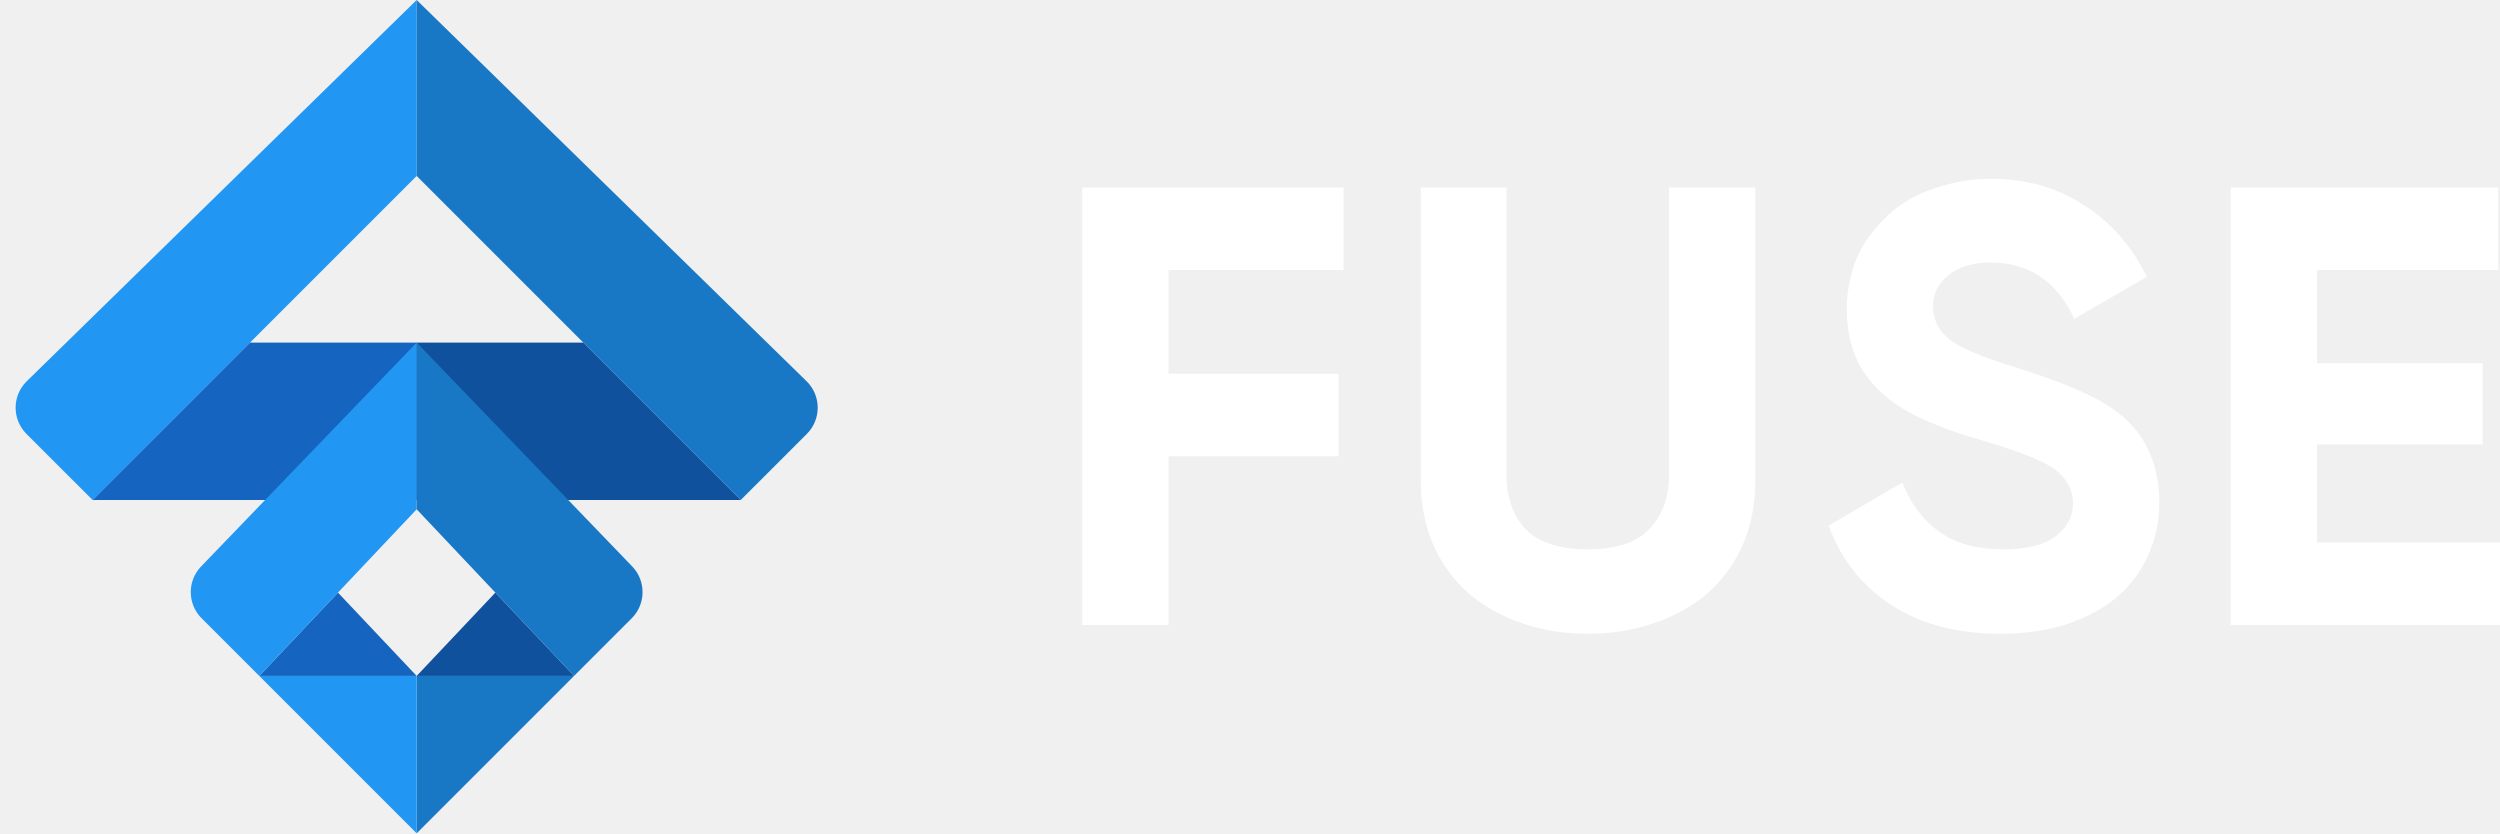
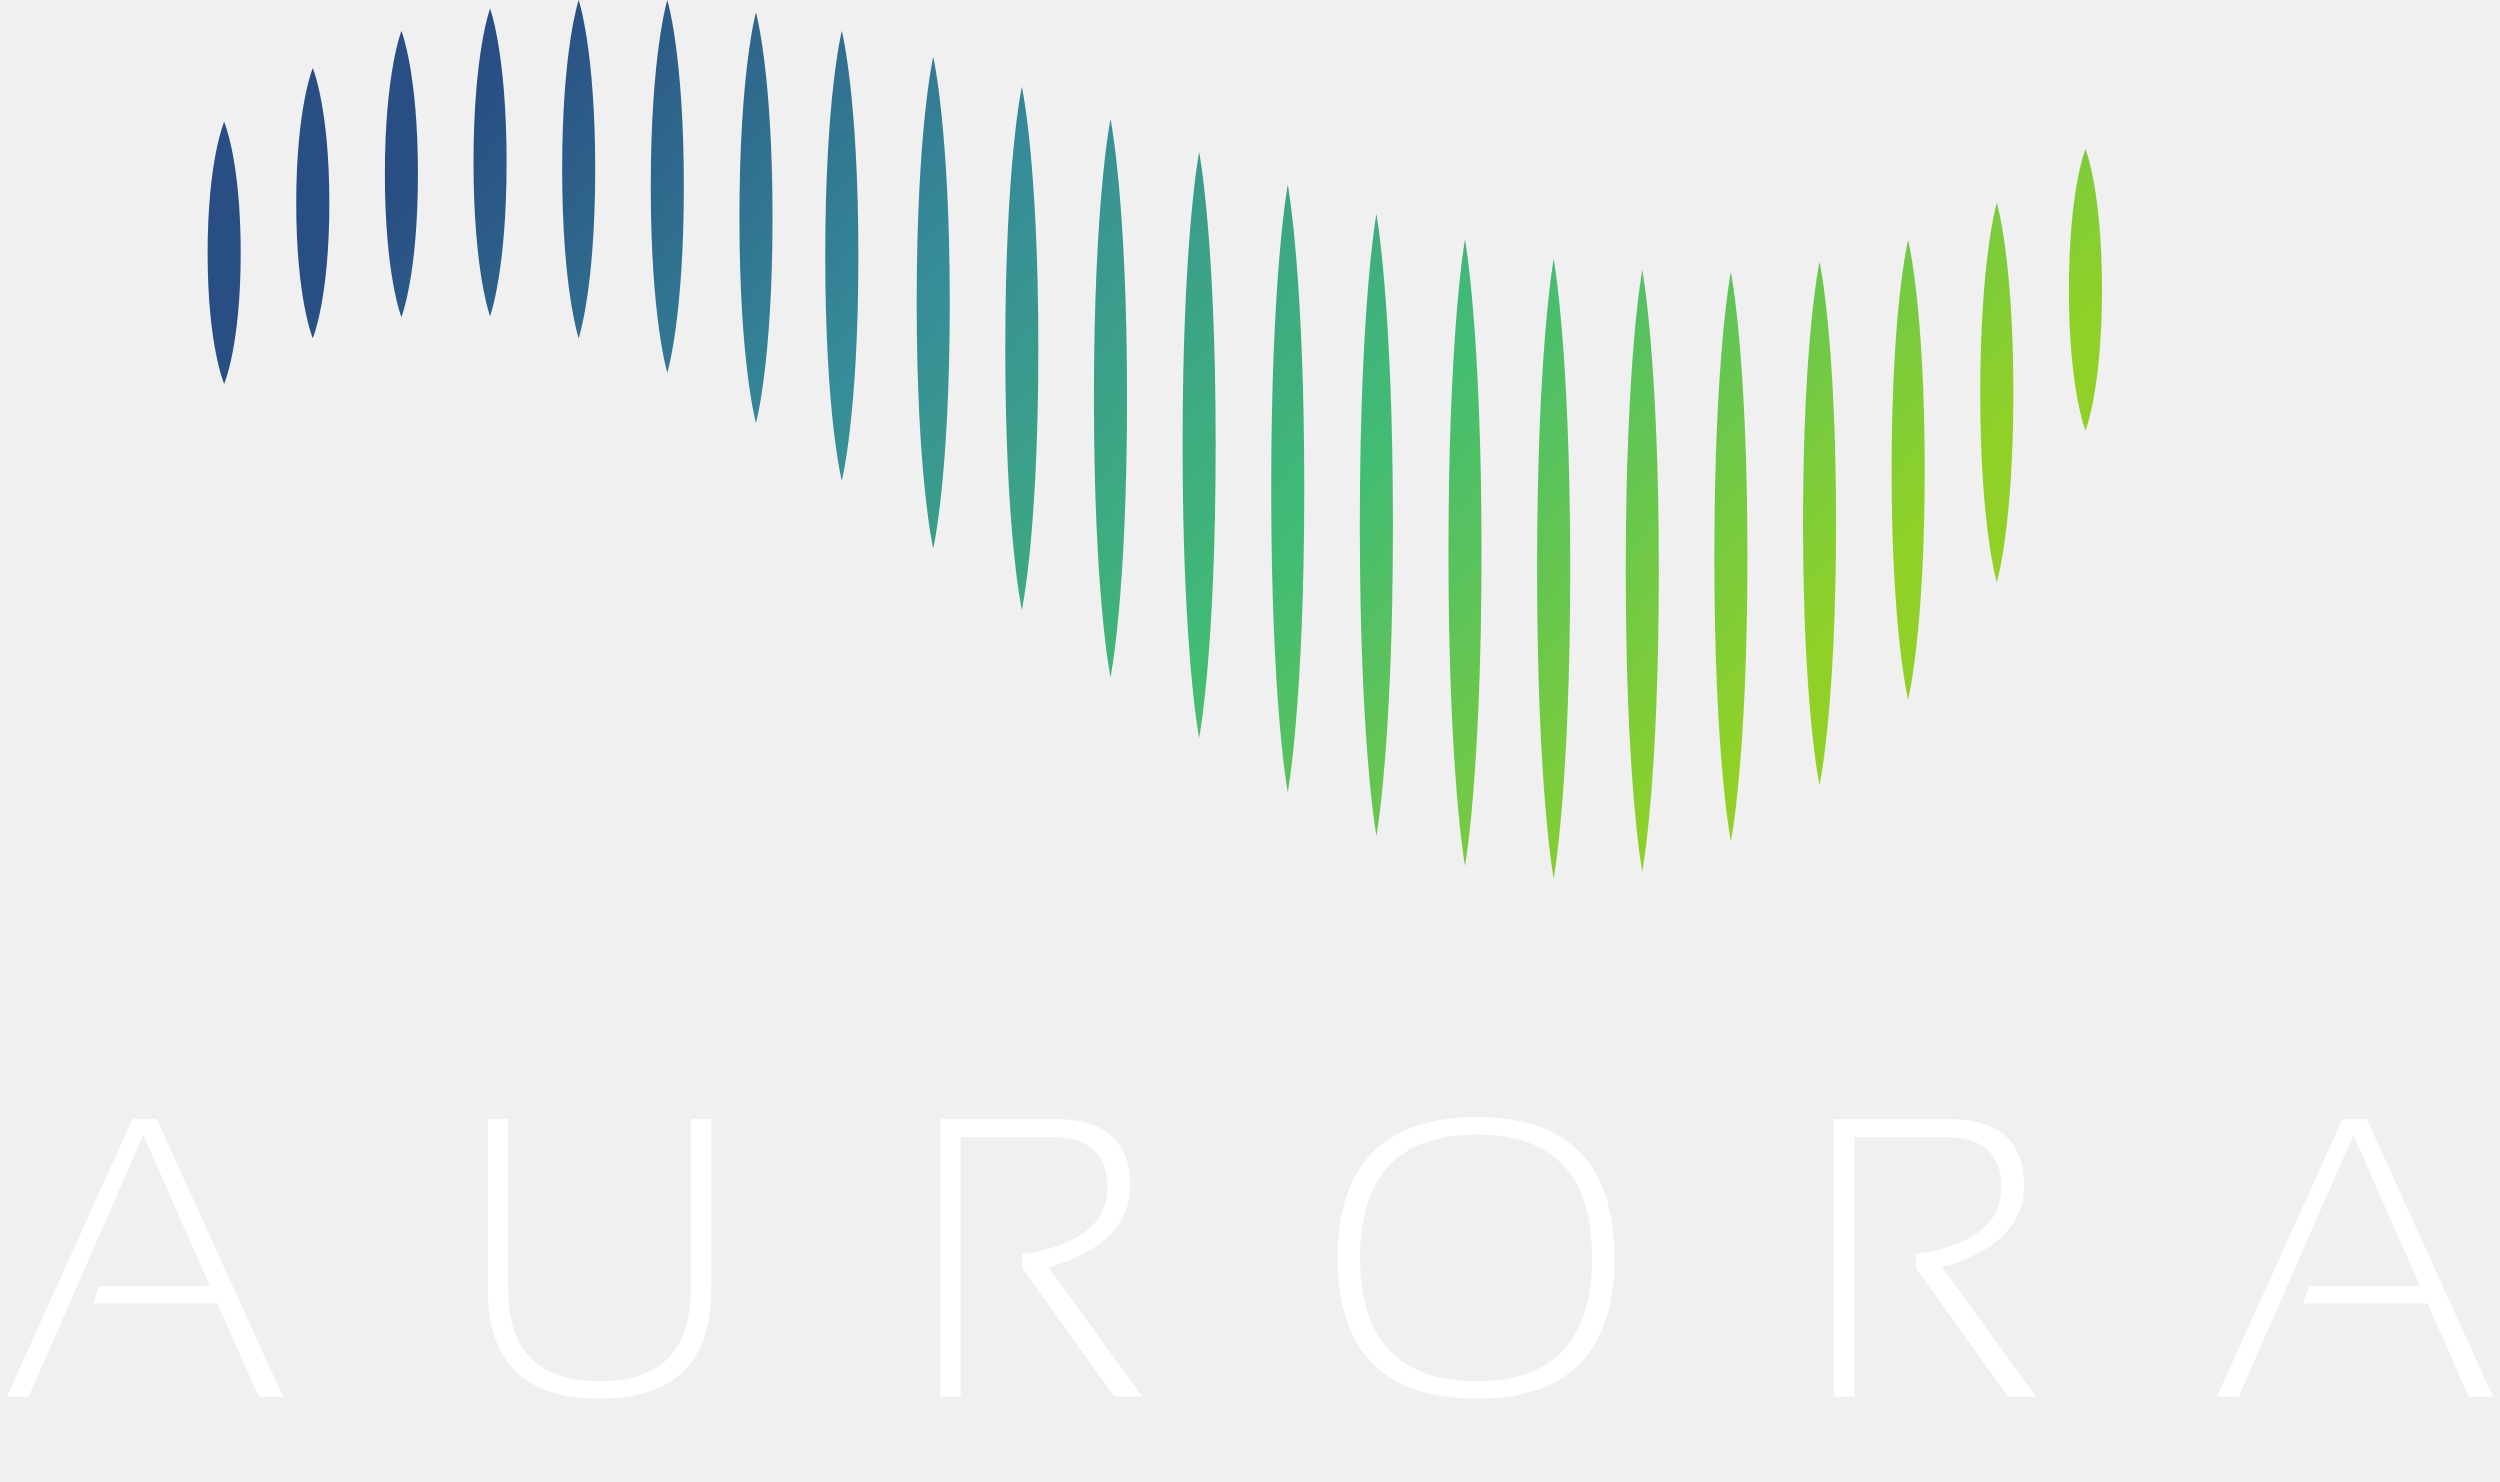
- <svg xmlns="http://www.w3.org/2000/svg" width="96" height="32" viewBox="0 0 96 32" fill="none">
-   <g clip-path="url(#clip0)">
-     <path d="M51.592 10.368H44.872V14.352H51.4V17.52H44.872V24H41.56V7.2H51.592V10.368ZM60.969 24.336C60.073 24.336 59.225 24.2 58.425 23.928C57.641 23.656 56.961 23.272 56.385 22.776C55.809 22.264 55.361 21.648 55.041 20.928C54.721 20.192 54.561 19.384 54.561 18.504V7.2H57.849V18.24C57.849 19.104 58.097 19.8 58.593 20.328C59.105 20.84 59.897 21.096 60.969 21.096C62.041 21.096 62.825 20.84 63.321 20.328C63.833 19.8 64.089 19.104 64.089 18.24V7.2H67.401V18.504C67.401 19.384 67.241 20.192 66.921 20.928C66.601 21.648 66.153 22.264 65.577 22.776C65.001 23.272 64.313 23.656 63.513 23.928C62.729 24.2 61.881 24.336 60.969 24.336ZM76.821 24.336C75.157 24.336 73.757 23.968 72.621 23.232C71.485 22.48 70.685 21.464 70.221 20.184L73.053 18.528C73.357 19.328 73.829 19.96 74.469 20.424C75.109 20.872 75.925 21.096 76.917 21.096C77.829 21.096 78.501 20.928 78.933 20.592C79.381 20.256 79.605 19.832 79.605 19.32C79.605 18.872 79.413 18.472 79.029 18.12C78.645 17.768 77.629 17.352 75.981 16.872C74.829 16.536 73.901 16.168 73.197 15.768C72.493 15.368 71.933 14.848 71.517 14.208C71.117 13.568 70.917 12.784 70.917 11.856C70.917 11.296 71.013 10.728 71.205 10.152C71.413 9.56 71.781 8.992 72.309 8.448C72.837 7.904 73.477 7.504 74.229 7.248C74.981 6.992 75.717 6.864 76.437 6.864C77.797 6.864 78.989 7.2 80.013 7.872C81.053 8.528 81.861 9.448 82.437 10.632L79.653 12.24C78.981 10.8 77.909 10.08 76.437 10.08C75.765 10.08 75.229 10.24 74.829 10.56C74.429 10.88 74.229 11.28 74.229 11.76C74.229 12.272 74.437 12.696 74.853 13.032C75.285 13.368 76.141 13.728 77.421 14.112C78.989 14.608 80.125 15.072 80.829 15.504C81.549 15.936 82.077 16.472 82.413 17.112C82.749 17.752 82.917 18.472 82.917 19.272C82.917 20.04 82.765 20.744 82.461 21.384C82.173 22.008 81.757 22.544 81.213 22.992C80.669 23.424 80.021 23.76 79.269 24C78.517 24.224 77.701 24.336 76.821 24.336ZM88.972 20.832H96.052V24H85.66V7.2H95.932V10.368H88.972V13.944H95.332V17.064H88.972V20.832Z" fill="white" />
-     <path d="M16 6.756V0L1.028 14.639C0.462 15.192 0.457 16.102 1.017 16.662L3.556 19.2" fill="#2196F3" />
-     <path d="M16 6.756V0L30.972 14.639C31.538 15.192 31.543 16.102 30.983 16.662L28.444 19.2" fill="#1878C6" />
-     <path d="M3.556 19.2L9.6 13.156H16V19.2" fill="#1565C0" />
-     <path d="M28.444 19.2L22.4 13.156H16V19.2" fill="#10519D" />
-     <path d="M16 25.956H9.956L12.978 22.756L16 25.956Z" fill="#1565C0" />
-     <path d="M16 32L22.044 25.956L16 25.956V32Z" fill="#1878C6" />
-     <path d="M16 32L9.956 25.956H16V32Z" fill="#2196F3" />
-     <path d="M16 25.956H22.044L19.022 22.756L16 25.956Z" fill="#10519D" />
-     <path d="M7.724 21.75C7.186 22.308 7.194 23.194 7.742 23.742L9.956 25.956L16 19.556V13.156" fill="#2196F3" />
-     <path d="M24.276 21.75C24.814 22.308 24.806 23.194 24.258 23.742L22.044 25.956L16 19.556V13.156" fill="#1878C6" />
-   </g>
+ <svg xmlns="http://www.w3.org/2000/svg" width="3143" height="1863" viewBox="0 0 3143 1863" fill="none">
+   <path d="M35.889 1756H8.545L166.504 1406.88H197.021L355.713 1756H325.195L273.438 1638.81H116.943L124.512 1616.84H263.916L180.176 1426.9L35.889 1756ZM613.32 1621.23V1406.88H638.955V1621.23C638.955 1698.06 677.204 1736.47 753.701 1736.47C830.199 1736.47 868.447 1698.06 868.447 1621.23V1406.88H894.082V1621.23C894.082 1712.71 847.288 1758.44 753.701 1758.44C660.114 1758.44 613.32 1712.71 613.32 1621.23ZM1182.21 1756V1406.88H1326.25C1389.4 1406.88 1420.98 1434.79 1420.98 1490.62C1420.98 1538.96 1386.72 1573.22 1318.19 1593.4L1436.11 1756H1400.96L1284.99 1594.13V1576.8C1356.6 1566.22 1392.41 1538.15 1392.41 1492.57C1392.41 1450.58 1368.97 1429.58 1322.1 1429.58H1207.84V1756H1182.21ZM1709.83 1580.46C1709.83 1684.47 1758.91 1736.47 1857.05 1736.47C1953.4 1736.47 2001.58 1684.47 2001.58 1580.46C2001.58 1477.76 1953.4 1426.41 1857.05 1426.41C1758.91 1426.41 1709.83 1477.76 1709.83 1580.46ZM1681.76 1581.93C1681.76 1463.6 1740.19 1404.44 1857.05 1404.44C1972.12 1404.44 2029.66 1463.6 2029.66 1581.93C2029.66 1699.6 1972.12 1758.44 1857.05 1758.44C1740.19 1758.44 1681.76 1699.6 1681.76 1581.93ZM2305.82 1756V1406.88H2449.86C2513.01 1406.88 2544.59 1434.79 2544.59 1490.62C2544.59 1538.96 2510.33 1573.22 2441.81 1593.4L2559.73 1756H2524.57L2408.6 1594.13V1576.8C2480.22 1566.22 2516.03 1538.15 2516.03 1492.57C2516.03 1450.58 2492.59 1429.58 2445.71 1429.58H2331.46V1756H2305.82ZM2814.4 1756H2787.06L2945.02 1406.88H2975.54L3134.23 1756H3103.71L3051.95 1638.81H2895.46L2903.03 1616.84H3042.43L2958.69 1426.9L2814.4 1756Z" fill="white" />
+   <path d="M281.813 153.133C281.813 153.133 261.08 201 261 317.987C261 434.8 281.813 482.613 281.813 482.613C281.813 482.613 302.613 434.8 302.613 317.987C302.613 201 281.813 153.133 281.813 153.133Z" fill="url(#paint0_linear_204_2)" />
+   <path d="M393.24 85.6C393.24 85.6 372.427 134.987 372.427 255.507C372.427 376.013 393.24 425.293 393.24 425.293C393.24 425.293 414.053 376.013 414.053 255.507C414.053 134.987 393.24 85.6 393.24 85.6Z" fill="url(#paint1_linear_204_2)" />
+   <path d="M504.68 38.854C504.68 38.854 483.867 91.12 483.867 218.787C483.867 346.494 504.64 398.72 504.64 398.72C504.64 398.72 525.414 346.494 525.414 218.787C525.507 91.12 504.68 38.854 504.68 38.854Z" fill="url(#paint2_linear_204_2)" />
+   <path d="M616.133 10.667C616.133 10.667 595.307 66.76 595.307 204.147C595.307 341.414 616.08 397.547 616.08 397.547C616.08 397.547 636.893 341.414 636.893 204.147C636.893 66.76 616.133 10.667 616.133 10.667Z" fill="url(#paint3_linear_204_2)" />
+   <path d="M727.507 0C727.507 0 706.747 61.64 706.747 212.68C706.747 363.653 727.507 425.293 727.507 425.293C727.507 425.293 748.294 363.653 748.294 212.68C748.334 61.64 727.507 0 727.507 0Z" fill="url(#paint4_linear_204_2)" />
+   <path d="M838.947 0C838.947 0 818.173 67.947 818.133 234.387C818.133 400.747 838.947 468.694 838.947 468.694C838.947 468.694 859.733 400.747 859.733 234.387C859.76 67.947 838.947 0 838.947 0Z" fill="url(#paint5_linear_204_2)" />
+   <path d="M950.386 15.56C950.386 15.56 929.613 90.4 929.613 273.667C929.613 456.92 950.386 531.813 950.386 531.813C950.386 531.813 971.213 456.92 971.213 273.667C971.253 90.4 950.386 15.56 950.386 15.56Z" fill="url(#paint6_linear_204_2)" />
+   <path d="M1058.33 38.854C1058.33 38.854 1037.51 120.854 1037.51 321.68C1037.51 522.4 1058.29 604.427 1058.29 604.427C1058.29 604.427 1079.15 522.4 1079.15 321.68C1079.15 120.854 1058.33 38.854 1058.33 38.854Z" fill="url(#paint7_linear_204_2)" />
+   <path d="M1173.27 71.52C1173.27 71.52 1152.49 161.267 1152.45 380.6C1152.45 599.987 1173.27 689.587 1173.27 689.587C1173.27 689.587 1194.04 599.987 1194.04 380.6C1194.04 161.267 1173.27 71.52 1173.27 71.52Z" fill="url(#paint8_linear_204_2)" />
+   <path d="M1284.69 108.894C1284.69 108.894 1263.84 204.36 1263.84 437.92C1263.84 671.467 1284.69 766.934 1284.69 766.934C1284.69 766.934 1305.39 671.467 1305.39 437.92C1305.47 204.36 1284.69 108.894 1284.69 108.894Z" fill="url(#paint9_linear_204_2)" />
+   <path d="M1396.13 149.454C1396.13 149.454 1375.28 251.294 1375.28 500.574C1375.28 749.774 1396.13 851.654 1396.13 851.654C1396.13 851.654 1416.91 749.774 1416.91 500.574C1416.91 251.294 1396.13 149.454 1396.13 149.454Z" fill="url(#paint10_linear_204_2)" />
+   <path d="M1507.56 191.12C1507.56 191.12 1486.75 298.054 1486.75 559.574C1486.75 821 1507.56 927.894 1507.56 927.894C1507.56 927.894 1528.33 821 1528.33 559.574C1528.39 298.054 1507.56 191.12 1507.56 191.12Z" fill="url(#paint11_linear_204_2)" />
+   <path d="M1619.01 232.2C1619.01 232.2 1598.15 343.054 1598.15 614.187C1598.15 885.334 1618.96 996.107 1618.96 996.107C1618.96 996.107 1639.72 885.334 1639.72 614.187C1639.76 343.054 1619.01 232.2 1619.01 232.2Z" fill="url(#paint12_linear_204_2)" />
+   <path d="M1730.4 269.04C1730.4 269.04 1709.64 382.494 1709.57 660.027C1709.57 937.574 1730.4 1051.07 1730.4 1051.07C1730.4 1051.07 1751.2 937.574 1751.2 660.027C1751.2 382.494 1730.4 269.04 1730.4 269.04Z" fill="url(#paint13_linear_204_2)" />
+   <path d="M1841.8 300.867C1841.8 300.867 1821.01 415.134 1821.01 694.774C1821.01 974.334 1841.8 1088.61 1841.8 1088.61C1841.8 1088.61 1862.55 974.334 1862.55 694.774C1862.64 415.134 1841.8 300.867 1841.8 300.867Z" fill="url(#paint14_linear_204_2)" />
+   <path d="M1953.31 325.467C1953.31 325.467 1932.45 438.587 1932.41 715.12C1932.41 991.867 1953.27 1104.89 1953.27 1104.89C1953.27 1104.89 1974.09 991.867 1974.09 715.12C1974.09 438.587 1953.31 325.467 1953.31 325.467Z" fill="url(#paint15_linear_204_2)" />
+   <path d="M2064.65 339.427C2064.65 339.427 2043.89 449.187 2043.89 717.72C2043.89 986.187 2064.65 1095.97 2064.65 1095.97C2064.65 1095.97 2085.48 986.187 2085.48 717.72C2085.52 449.187 2064.65 339.427 2064.65 339.427Z" fill="url(#paint16_linear_204_2)" />
+   <path d="M2176.09 341.787C2176.09 341.787 2155.33 445.654 2155.28 699.814C2155.28 953.92 2176.09 1057.76 2176.09 1057.76C2176.09 1057.76 2196.87 953.92 2196.87 699.814C2196.87 445.654 2176.09 341.787 2176.09 341.787Z" fill="url(#paint17_linear_204_2)" />
+   <path d="M2287.57 329.08C2287.57 329.08 2266.77 424.547 2266.77 658.013C2266.77 891.48 2287.53 986.854 2287.53 986.854C2287.53 986.854 2308.29 891.48 2308.29 658.013C2308.29 424.547 2287.57 329.08 2287.57 329.08Z" fill="url(#paint18_linear_204_2)" />
+   <path d="M2398.92 301.747C2398.92 301.747 2378.2 385.6 2378.12 590.654C2378.12 795.774 2398.92 879.614 2398.92 879.614C2398.92 879.614 2419.75 795.774 2419.75 590.654C2419.75 385.6 2398.92 301.747 2398.92 301.747Z" fill="url(#paint19_linear_204_2)" />
+   <path d="M2510.45 254.947C2510.45 254.947 2489.64 324.2 2489.55 493.507C2489.55 662.894 2510.4 732.054 2510.4 732.054C2510.4 732.054 2531.21 662.894 2531.21 493.507C2531.21 324.2 2510.45 254.947 2510.45 254.947Z" fill="url(#paint20_linear_204_2)" />
+   <path d="M2621.84 187.374C2621.84 187.374 2601.08 238.72 2601.01 364.32C2601.01 489.974 2621.84 541.28 2621.84 541.28C2621.84 541.28 2642.61 489.974 2642.61 364.32C2642.65 238.72 2621.84 187.374 2621.84 187.374Z" fill="url(#paint21_linear_204_2)" />
  <defs>
-     <clipPath id="clip0">
-       <rect width="96" height="32" fill="white" />
-     </clipPath>
+     <linearGradient id="paint0_linear_204_2" x1="370.6" y1="390.387" x2="1735.17" y2="1504.77" gradientUnits="userSpaceOnUse">
+       <stop stop-color="#294E83" />
+       <stop offset="0.33" stop-color="#368B99" />
+       <stop offset="0.66" stop-color="#42BC74" />
+       <stop offset="1" stop-color="#91D127" />
+     </linearGradient>
+     <linearGradient id="paint1_linear_204_2" x1="445.747" y1="298.333" x2="1810.11" y2="1412.54" gradientUnits="userSpaceOnUse">
+       <stop stop-color="#294E83" />
+       <stop offset="0.33" stop-color="#368B99" />
+       <stop offset="0.66" stop-color="#42BC74" />
+       <stop offset="1" stop-color="#91D127" />
+     </linearGradient>
+     <linearGradient id="paint2_linear_204_2" x1="508.32" y1="221.774" x2="1872.44" y2="1335.79" gradientUnits="userSpaceOnUse">
+       <stop stop-color="#294E83" />
+       <stop offset="0.33" stop-color="#368B99" />
+       <stop offset="0.66" stop-color="#42BC74" />
+       <stop offset="1" stop-color="#91D127" />
+     </linearGradient>
+     <linearGradient id="paint3_linear_204_2" x1="560.093" y1="158.36" x2="1924.17" y2="1272.34" gradientUnits="userSpaceOnUse">
+       <stop stop-color="#294E83" />
+       <stop offset="0.33" stop-color="#368B99" />
+       <stop offset="0.66" stop-color="#42BC74" />
+       <stop offset="1" stop-color="#91D127" />
+     </linearGradient>
+     <linearGradient id="paint4_linear_204_2" x1="600.467" y1="108.893" x2="1964.61" y2="1222.92" gradientUnits="userSpaceOnUse">
+       <stop stop-color="#294E83" />
+       <stop offset="0.33" stop-color="#368B99" />
+       <stop offset="0.66" stop-color="#42BC74" />
+       <stop offset="1" stop-color="#91D127" />
+     </linearGradient>
+     <linearGradient id="paint5_linear_204_2" x1="634.44" y1="67.334" x2="1998.47" y2="1181.26" gradientUnits="userSpaceOnUse">
+       <stop stop-color="#294E83" />
+       <stop offset="0.33" stop-color="#368B99" />
+       <stop offset="0.66" stop-color="#42BC74" />
+       <stop offset="1" stop-color="#91D127" />
+     </linearGradient>
+     <linearGradient id="paint6_linear_204_2" x1="659.747" y1="36.334" x2="2024.01" y2="1150.46" gradientUnits="userSpaceOnUse">
+       <stop stop-color="#294E83" />
+       <stop offset="0.33" stop-color="#368B99" />
+       <stop offset="0.66" stop-color="#42BC74" />
+       <stop offset="1" stop-color="#91D127" />
+     </linearGradient>
+     <linearGradient id="paint7_linear_204_2" x1="679.453" y1="12.254" x2="2043.55" y2="1126.25" gradientUnits="userSpaceOnUse">
+       <stop stop-color="#294E83" />
+       <stop offset="0.33" stop-color="#368B99" />
+       <stop offset="0.66" stop-color="#42BC74" />
+       <stop offset="1" stop-color="#91D127" />
+     </linearGradient>
+     <linearGradient id="paint8_linear_204_2" x1="696.533" y1="-8.773" x2="2060.85" y2="1105.4" gradientUnits="userSpaceOnUse">
+       <stop stop-color="#294E83" />
+       <stop offset="0.33" stop-color="#368B99" />
+       <stop offset="0.66" stop-color="#42BC74" />
+       <stop offset="1" stop-color="#91D127" />
+     </linearGradient>
+     <linearGradient id="paint9_linear_204_2" x1="713.041" y1="-28.933" x2="2077.35" y2="1085.23" gradientUnits="userSpaceOnUse">
+       <stop stop-color="#294E83" />
+       <stop offset="0.33" stop-color="#368B99" />
+       <stop offset="0.66" stop-color="#42BC74" />
+       <stop offset="1" stop-color="#91D127" />
+     </linearGradient>
+     <linearGradient id="paint10_linear_204_2" x1="726.949" y1="-45.946" x2="2091.2" y2="1068.17" gradientUnits="userSpaceOnUse">
+       <stop stop-color="#294E83" />
+       <stop offset="0.33" stop-color="#368B99" />
+       <stop offset="0.66" stop-color="#42BC74" />
+       <stop offset="1" stop-color="#91D127" />
+     </linearGradient>
+     <linearGradient id="paint11_linear_204_2" x1="742.578" y1="-65.226" x2="2106.94" y2="1048.98" gradientUnits="userSpaceOnUse">
+       <stop stop-color="#294E83" />
+       <stop offset="0.33" stop-color="#368B99" />
+       <stop offset="0.66" stop-color="#42BC74" />
+       <stop offset="1" stop-color="#91D127" />
+     </linearGradient>
+     <linearGradient id="paint12_linear_204_2" x1="760.55" y1="-86.893" x2="2124.66" y2="1027.1" gradientUnits="userSpaceOnUse">
+       <stop stop-color="#294E83" />
+       <stop offset="0.33" stop-color="#368B99" />
+       <stop offset="0.66" stop-color="#42BC74" />
+       <stop offset="1" stop-color="#91D127" />
+     </linearGradient>
+     <linearGradient id="paint13_linear_204_2" x1="782.442" y1="-114.093" x2="2146.81" y2="1000.12" gradientUnits="userSpaceOnUse">
+       <stop stop-color="#294E83" />
+       <stop offset="0.33" stop-color="#368B99" />
+       <stop offset="0.66" stop-color="#42BC74" />
+       <stop offset="1" stop-color="#91D127" />
+     </linearGradient>
+     <linearGradient id="paint14_linear_204_2" x1="810.054" y1="-147.826" x2="2174.36" y2="966.33" gradientUnits="userSpaceOnUse">
+       <stop stop-color="#294E83" />
+       <stop offset="0.33" stop-color="#368B99" />
+       <stop offset="0.66" stop-color="#42BC74" />
+       <stop offset="1" stop-color="#91D127" />
+     </linearGradient>
+     <linearGradient id="paint15_linear_204_2" x1="844.695" y1="-190.16" x2="2208.97" y2="923.981" gradientUnits="userSpaceOnUse">
+       <stop stop-color="#294E83" />
+       <stop offset="0.33" stop-color="#368B99" />
+       <stop offset="0.66" stop-color="#42BC74" />
+       <stop offset="1" stop-color="#91D127" />
+     </linearGradient>
+     <linearGradient id="paint16_linear_204_2" x1="887.839" y1="-243.333" x2="2252.28" y2="870.939" gradientUnits="userSpaceOnUse">
+       <stop stop-color="#294E83" />
+       <stop offset="0.33" stop-color="#368B99" />
+       <stop offset="0.66" stop-color="#42BC74" />
+       <stop offset="1" stop-color="#91D127" />
+     </linearGradient>
+     <linearGradient id="paint17_linear_204_2" x1="941.366" y1="-308.573" x2="2305.63" y2="805.544" gradientUnits="userSpaceOnUse">
+       <stop stop-color="#294E83" />
+       <stop offset="0.33" stop-color="#368B99" />
+       <stop offset="0.66" stop-color="#42BC74" />
+       <stop offset="1" stop-color="#91D127" />
+     </linearGradient>
+     <linearGradient id="paint18_linear_204_2" x1="1006.57" y1="-388.147" x2="2370.69" y2="725.864" gradientUnits="userSpaceOnUse">
+       <stop stop-color="#294E83" />
+       <stop offset="0.33" stop-color="#368B99" />
+       <stop offset="0.66" stop-color="#42BC74" />
+       <stop offset="1" stop-color="#91D127" />
+     </linearGradient>
+     <linearGradient id="paint19_linear_204_2" x1="1083.82" y1="-483.28" x2="2448.21" y2="630.957" gradientUnits="userSpaceOnUse">
+       <stop stop-color="#294E83" />
+       <stop offset="0.33" stop-color="#368B99" />
+       <stop offset="0.66" stop-color="#42BC74" />
+       <stop offset="1" stop-color="#91D127" />
+     </linearGradient>
+     <linearGradient id="paint20_linear_204_2" x1="1176.37" y1="-595.946" x2="2540.43" y2="518.012" gradientUnits="userSpaceOnUse">
+       <stop stop-color="#294E83" />
+       <stop offset="0.33" stop-color="#368B99" />
+       <stop offset="0.66" stop-color="#42BC74" />
+       <stop offset="1" stop-color="#91D127" />
+     </linearGradient>
+     <linearGradient id="paint21_linear_204_2" x1="1283.87" y1="-728.332" x2="2648.31" y2="385.941" gradientUnits="userSpaceOnUse">
+       <stop stop-color="#294E83" />
+       <stop offset="0.33" stop-color="#368B99" />
+       <stop offset="0.66" stop-color="#42BC74" />
+       <stop offset="1" stop-color="#91D127" />
+     </linearGradient>
  </defs>
</svg>
